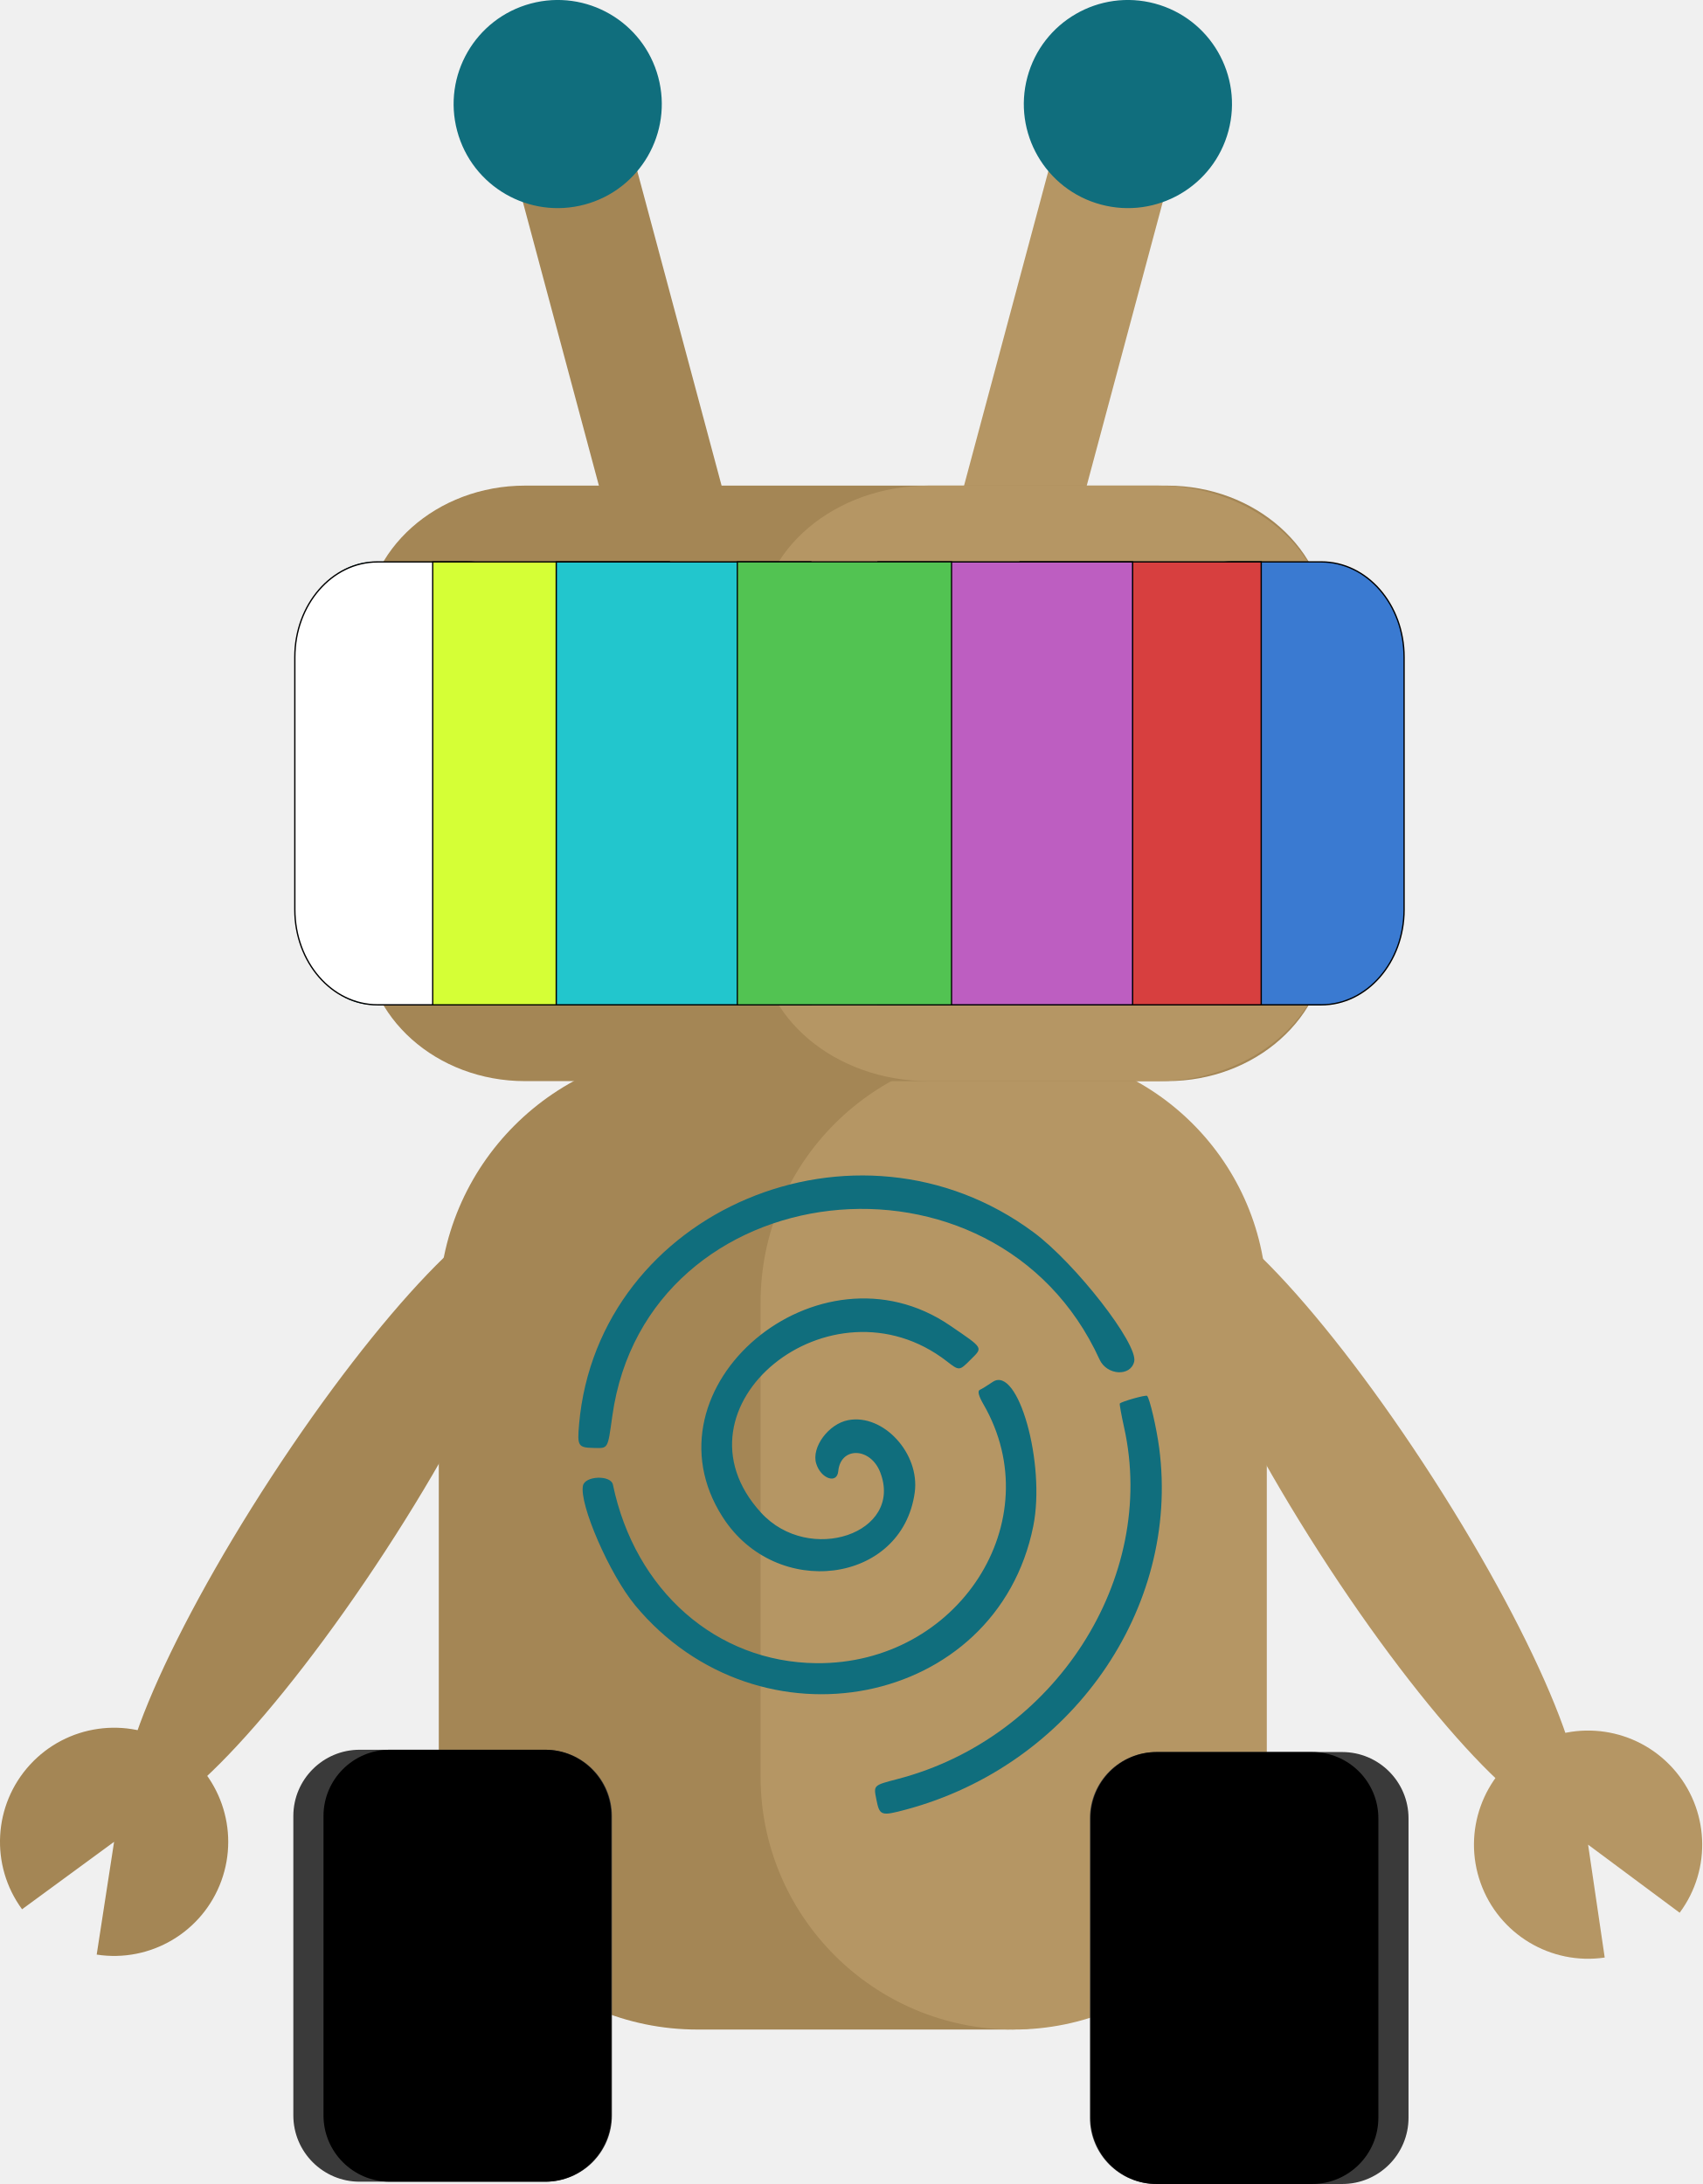
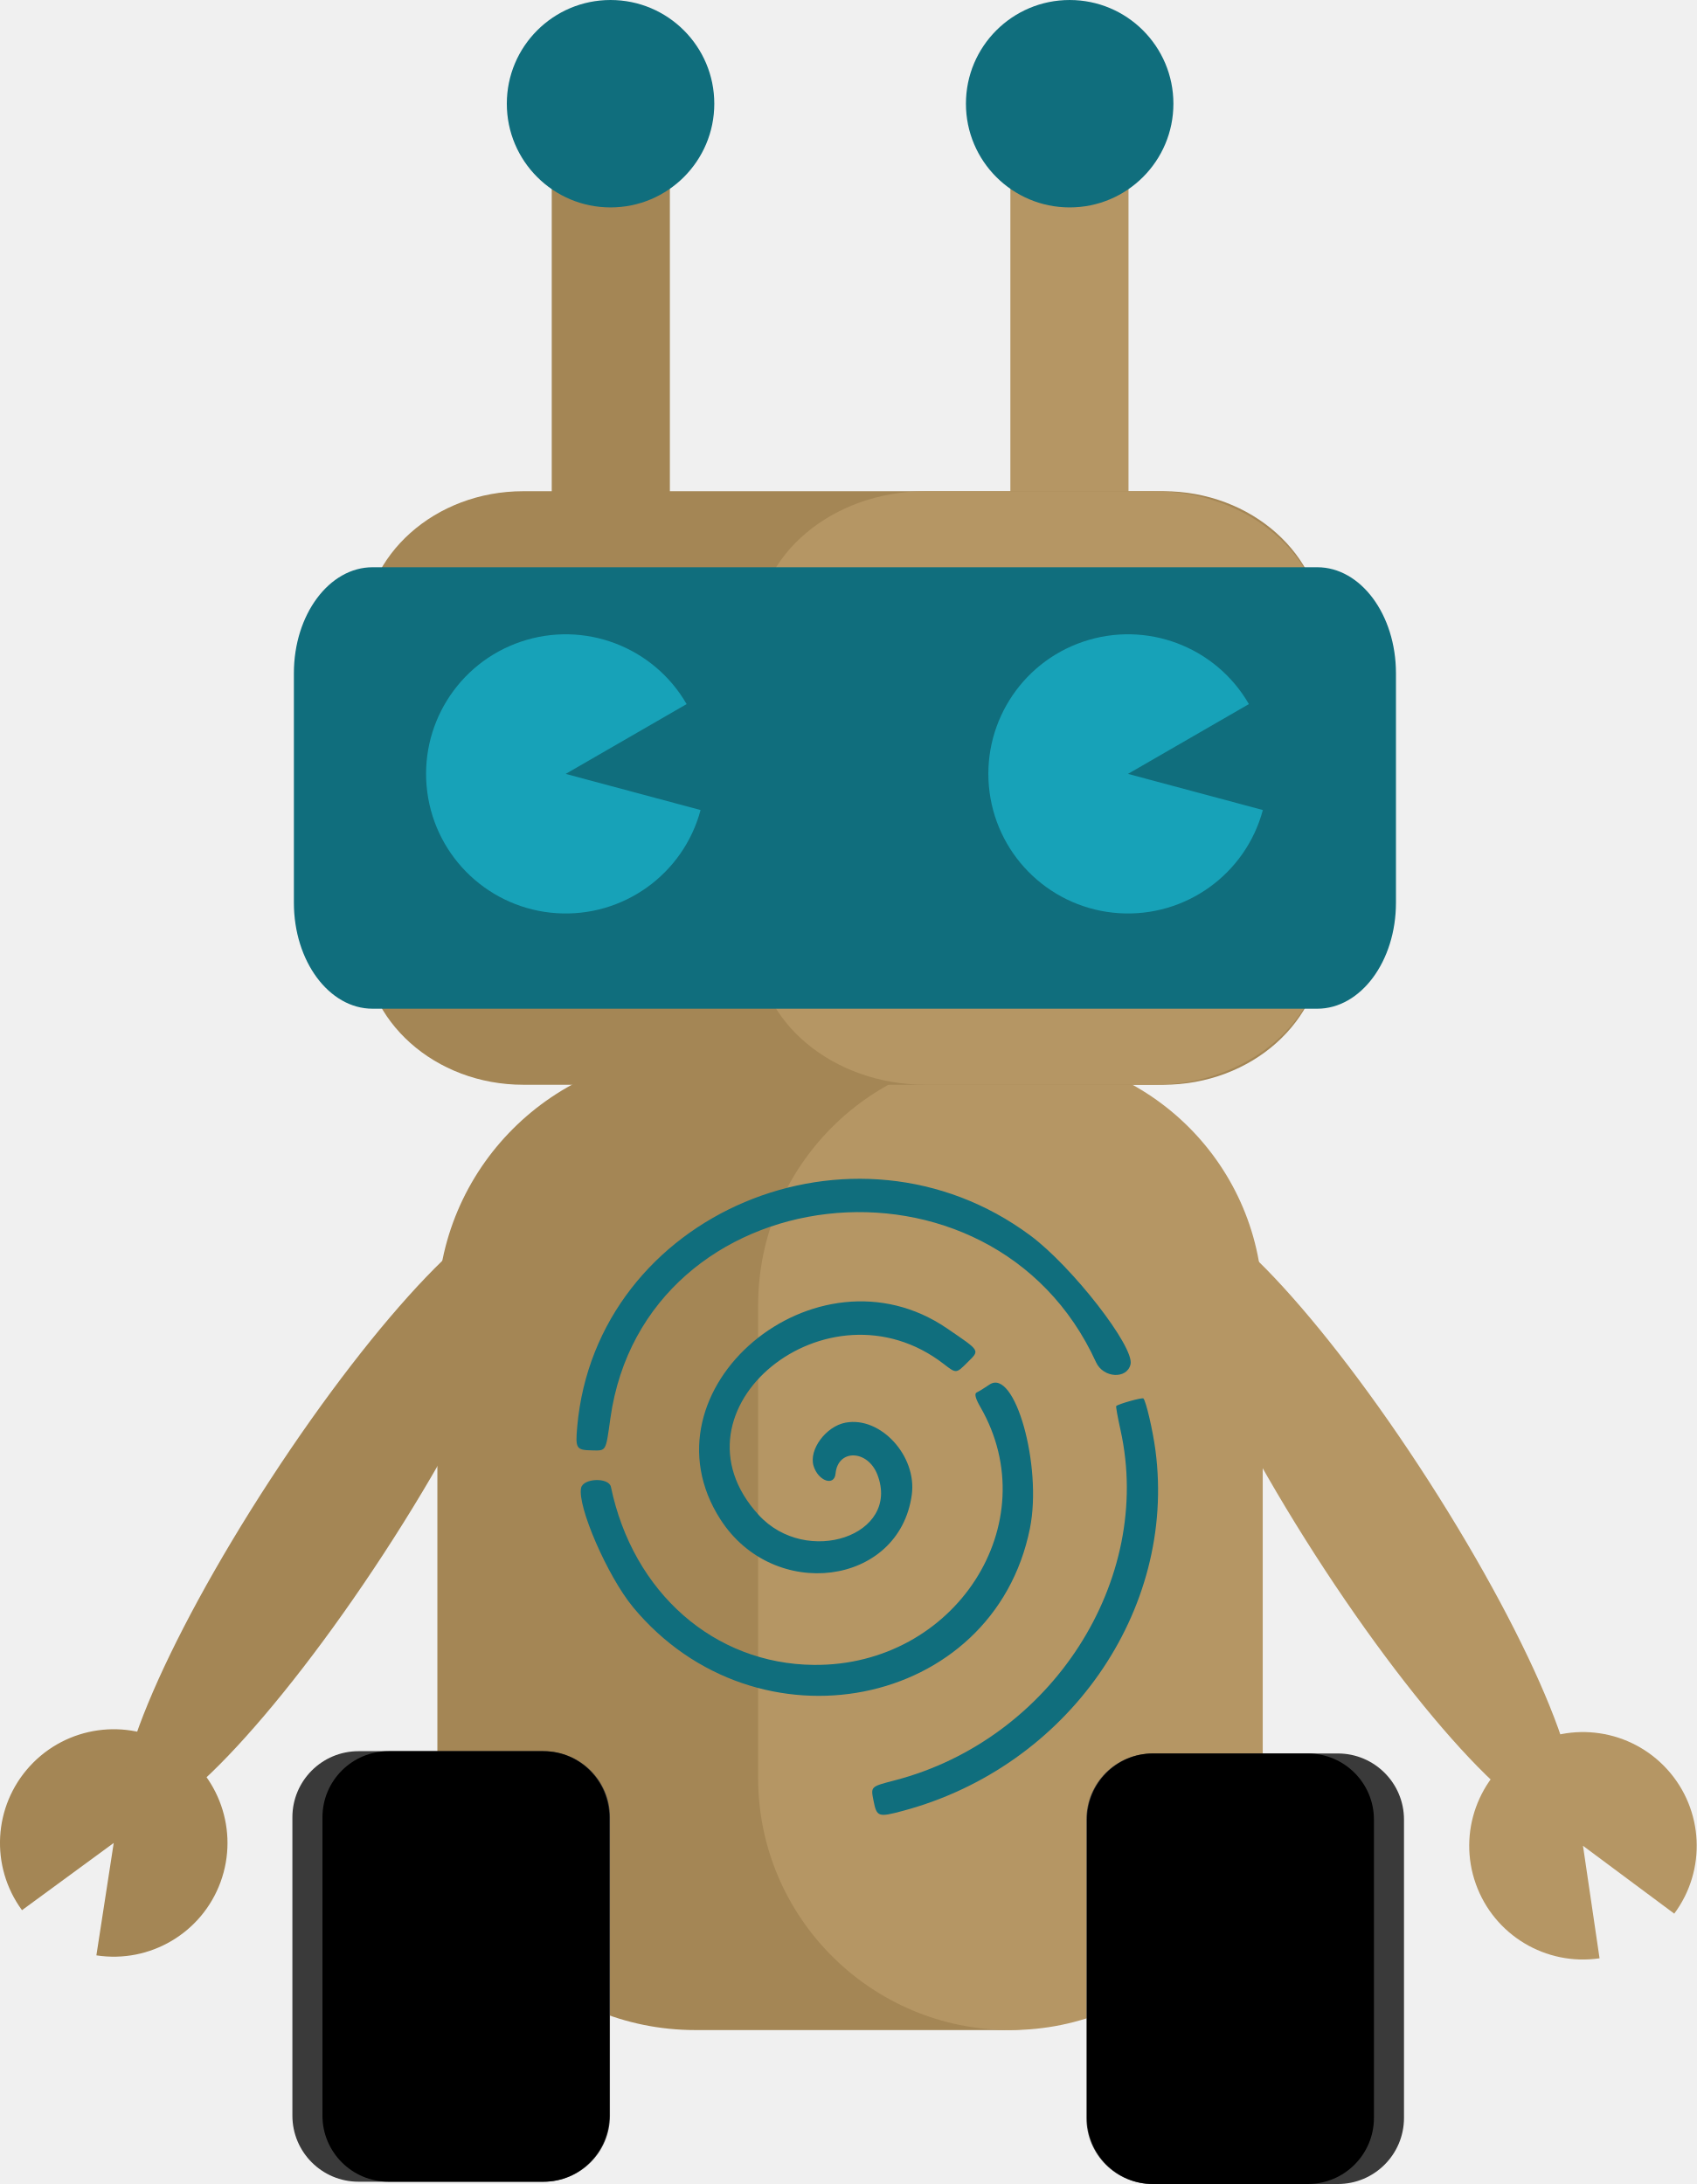
- <svg xmlns="http://www.w3.org/2000/svg" width="89.582mm" height="114.962mm" viewBox="0 0 89.582 114.962" version="1.1" id="svg1" xml:space="preserve">
+ <svg xmlns="http://www.w3.org/2000/svg" width="89.582mm" height="115.341mm" viewBox="0 0 89.582 115.341" version="1.1" id="svg1" xml:space="preserve">
  <defs id="defs1" />
-   <g id="layer1" transform="translate(-10.22335,-27.24412)">
-     <g id="g11" transform="rotate(-15,48.06712,127.156)">
+   <g id="layer1" transform="translate(-10.22335,-26.86454)">
+     <g id="g11" transform="translate(-21.84613,-1.399369)">
      <rect style="fill:#a48655;fill-opacity:1;stroke:none;stroke-width:0.055" id="rect1-5-2-7" width="6.237" height="31.347" x="61.2" y="30.163" ry="7.708" rx="0" />
      <circle style="fill:#106e7d;fill-opacity:1;stroke:none;stroke-width:0.265" id="path4" cx="64.305" cy="33.741" r="5.477" />
    </g>
-     <g id="g12" transform="rotate(15,80.09892,-39.16157)">
+     <g id="g12" transform="translate(-21.84613,-0.6521234)">
      <rect style="fill:#b59664;fill-opacity:1;stroke:none;stroke-width:0.055" id="rect1-5-2" width="6.237" height="31.347" x="85.414" y="29.403" ry="7.708" rx="0" />
      <circle style="fill:#106e7d;fill-opacity:1;stroke:none;stroke-width:0.265" id="path4-2" cx="88.545" cy="32.994" r="5.477" />
    </g>
    <g id="g14" transform="translate(-21.84613,-0.6521234)">
      <rect style="fill:#a48655;fill-opacity:1;stroke:none;stroke-width:0.186" id="rect13" width="43.512" height="51.582" x="55.162" y="83.146" ry="13.617" />
      <rect style="fill:#b59664;fill-opacity:1;stroke:none;stroke-width:0.146" id="rect1" width="26.642" height="51.582" x="72.096" y="83.146" ry="13.321" />
      <path style="fill:#106e7d;stroke-width:0.59" d="m 65.485,112.383 c -1.335,-1.612 -2.951,-5.332 -2.734,-6.291 0.117,-0.518 1.468,-0.56 1.574,-0.049 1.164,5.586 5.453,9.351 10.711,9.4 7.465,0.07 12.336,-7.481 8.79,-13.627 -0.256,-0.443 -0.321,-0.702 -0.192,-0.76 0.108,-0.048 0.411,-0.234 0.673,-0.414 1.337,-0.915 2.804,4.291 2.14,7.592 -1.923,9.55 -14.441,12.028 -20.963,4.15 z m 12.702,10.22 c -0.146,-0.741 -0.16,-0.728 1.132,-1.065 8.265,-2.157 13.674,-10.559 11.91,-18.5 -0.149,-0.671 -0.251,-1.24 -0.227,-1.264 0.112,-0.112 1.373,-0.465 1.436,-0.402 0.138,0.138 0.498,1.688 0.637,2.746 1.114,8.478 -4.638,16.697 -13.316,19.028 -1.328,0.357 -1.399,0.332 -1.572,-0.543 z M 62.544,102.87 c 0.998,-11.267 14.613,-17.017 23.925,-10.104 2.202,1.635 5.507,5.885 5.29,6.803 -0.189,0.801 -1.44,0.727 -1.821,-0.108 -5.471,-11.998 -23.838,-9.878 -25.642,2.959 -0.251,1.788 -0.206,1.71 -0.989,1.693 -0.814,-0.017 -0.864,-0.099 -0.762,-1.243 z m 7.563,4.891 c -4.405,-6.853 5.046,-14.821 11.965,-10.088 1.789,1.224 1.736,1.135 1.073,1.798 -0.59,0.59 -0.59,0.59 -1.243,0.084 -6.108,-4.734 -14.871,2.408 -9.778,7.969 2.531,2.765 7.508,1.074 6.269,-2.129 -0.512,-1.324 -2.087,-1.364 -2.209,-0.055 -0.064,0.693 -0.919,0.392 -1.161,-0.408 -0.259,-0.854 0.653,-2.087 1.687,-2.282 1.848,-0.349 3.782,1.758 3.499,3.811 -0.665,4.818 -7.292,5.671 -10.101,1.301 z" id="path5" />
    </g>
    <g id="g13" transform="translate(-21.84613,-0.6521234)">
-       <g id="g10" style="stroke:none;stroke-opacity:1">
-         <rect style="fill:#a48655;fill-opacity:1;stroke:none;stroke-width:0.157;stroke-opacity:1" id="rect3" width="50.656" height="31.347" x="51.267" y="53.458" ry="7.526" rx="8.433" />
-         <rect style="fill:#b59664;fill-opacity:1;stroke:none;stroke-width:0.12;stroke-opacity:1" id="rect1-5-6" width="29.907" height="31.347" x="72.017" y="53.458" ry="7.526" rx="8.931" />
-         <rect style="fill:#106e7d;fill-opacity:1;stroke:none;stroke-width:0.145;stroke-opacity:1" id="rect4" width="58.186" height="23.315" x="47.586" y="57.474" ry="5.598" rx="4.156" />
-         <path style="fill:#17a2b8;fill-opacity:1;stroke:none;stroke-width:0.265;stroke-opacity:1" id="path2" d="m 84.899,50.027 a 7.372,7.372 0 0 1 -5.934,7.23 7.372,7.372 0 0 1 -8.249,-4.409 7.372,7.372 0 0 1 2.715,-8.951 7.372,7.372 0 0 1 9.308,0.917 l -5.213,5.213 z" transform="rotate(15)" />
-         <path style="fill:#17a2b8;fill-opacity:1;stroke:none;stroke-width:0.265;stroke-opacity:1" id="path3" d="m 113.574,42.343 a 7.372,7.372 0 0 1 -5.934,7.23 7.372,7.372 0 0 1 -8.249,-4.409 7.372,7.372 0 0 1 2.715,-8.951 7.372,7.372 0 0 1 9.308,0.917 l -5.213,5.213 z" transform="rotate(15)" />
-         <rect style="fill:#3a7ad1;fill-opacity:1;stroke:#000000;stroke-width:0.069;stroke-opacity:1" id="rect37" width="13.398" height="23.315" x="92.565" y="57.474" ry="5.012" rx="4.356" />
-         <rect style="fill:#ffffff;fill-opacity:1;stroke:#000000;stroke-width:0.069;stroke-opacity:1" id="rect42" width="13.398" height="23.315" x="47.586" y="57.474" ry="5.012" rx="4.356" />
-         <rect style="fill:#d73f3f;fill-opacity:1;stroke:#000000;stroke-width:0.068;stroke-opacity:1" id="rect44" width="12.69" height="23.316" x="85.754" y="57.473" ry="0" rx="0" />
-         <rect style="fill:#d5ff36;fill-opacity:1;stroke:#000000;stroke-width:0.067;stroke-opacity:1" id="rect45" width="12.454" height="23.317" x="54.842" y="57.473" ry="0" rx="0" />
-         <rect style="fill:#22c6cd;fill-opacity:1;stroke:#000000;stroke-width:0.069;stroke-opacity:1" id="rect43" width="13.398" height="23.315" x="61.344" y="57.474" ry="0" rx="0" />
-         <rect style="fill:#bd5ec1;fill-opacity:1;stroke:#000000;stroke-width:0.069;stroke-opacity:1" id="rect46" width="13.398" height="23.315" x="78.278" y="57.474" ry="0" rx="0" />
-         <rect style="fill:#52c352;fill-opacity:1;stroke:#000000;stroke-width:0.064;stroke-opacity:1" id="rect47" width="11.274" height="23.32" x="70.873" y="57.471" ry="0" rx="0" />
+       <g id="g10">
+         <rect style="fill:#a48655;fill-opacity:1;stroke:none;stroke-width:0.157" id="rect3" width="50.656" height="31.347" x="51.267" y="53.458" ry="7.526" rx="8.433" />
+         <rect style="fill:#b59664;fill-opacity:1;stroke:none;stroke-width:0.12" id="rect1-5-6" width="29.907" height="31.347" x="72.017" y="53.458" ry="7.526" rx="8.931" />
+         <rect style="fill:#106e7d;fill-opacity:1;stroke:none;stroke-width:0.145" id="rect4" width="58.186" height="23.315" x="47.586" y="57.474" ry="5.598" rx="4.156" />
+         <path style="fill:#17a2b8;fill-opacity:1;stroke:none;stroke-width:0.265" id="path2" d="m 84.899,50.027 a 7.372,7.372 0 0 1 -5.934,7.23 7.372,7.372 0 0 1 -8.249,-4.409 7.372,7.372 0 0 1 2.715,-8.951 7.372,7.372 0 0 1 9.308,0.917 l -5.213,5.213 z" transform="rotate(15)" />
+         <path style="fill:#17a2b8;fill-opacity:1;stroke:none;stroke-width:0.265" id="path3" d="m 113.574,42.343 a 7.372,7.372 0 0 1 -5.934,7.23 7.372,7.372 0 0 1 -8.249,-4.409 7.372,7.372 0 0 1 2.715,-8.951 7.372,7.372 0 0 1 9.308,0.917 l -5.213,5.213 z" transform="rotate(15)" />
      </g>
    </g>
    <g id="g7" transform="translate(-21.84613,-0.6521234)">
      <rect style="fill:#3a3a3a;fill-opacity:1;stroke:none;stroke-width:0.24" id="rect6" width="16.767" height="22.737" x="47.507" y="120" ry="3.491" />
      <rect style="fill:#000000;fill-opacity:1;stroke:none;stroke-width:0.228" id="rect7" width="15.146" height="22.737" x="49.094" y="120" ry="3.491" />
    </g>
    <g id="g7-0" transform="matrix(-1,0,0,1,131.8571,-0.5312901)">
      <rect style="fill:#3a3a3a;fill-opacity:1;stroke:none;stroke-width:0.24" id="rect6-6" width="16.767" height="22.737" x="47.507" y="120" ry="3.491" />
      <rect style="fill:#000000;fill-opacity:1;stroke:none;stroke-width:0.228" id="rect7-1" width="15.146" height="22.737" x="49.094" y="120" ry="3.491" />
    </g>
    <g id="g9" style="fill:#b59664;fill-opacity:1" transform="rotate(12.46244,69.74988,-9.269123)">
      <path style="fill:#b59664;fill-opacity:1;stroke:none;stroke-width:0.216" id="path2-8-8" d="m 164.865,-55.869 a 6.006,6.006 0 0 1 -4.834,5.891 6.006,6.006 0 0 1 -6.72,-3.592 6.006,6.006 0 0 1 2.212,-7.292 6.006,6.006 0 0 1 7.584,0.747 l -4.247,4.247 z" transform="matrix(0.9123665,0.4093744,0.4093744,-0.9123665,0,0)" />
      <ellipse style="fill:#b59664;fill-opacity:1;stroke:none;stroke-width:0.193" id="path6-8-6" cx="-147.753" cy="3.769" rx="18.997" ry="3.576" transform="matrix(-0.709188,-0.7050194,0.7056141,-0.7085963,0,0)" />
    </g>
    <g id="g15" style="fill:#a48655;fill-opacity:1" transform="matrix(-0.9779009,0.2090689,0.2090689,0.9779009,111.3446,-14.76764)">
      <path style="fill:#a48655;fill-opacity:1;stroke:none;stroke-width:0.216" id="path14" d="m 164.865,-55.869 a 6.006,6.006 0 0 1 -4.834,5.891 6.006,6.006 0 0 1 -6.72,-3.592 6.006,6.006 0 0 1 2.212,-7.292 6.006,6.006 0 0 1 7.584,0.747 l -4.247,4.247 z" transform="matrix(0.9123665,0.4093744,0.4093744,-0.9123665,0,0)" />
      <ellipse style="fill:#a48655;fill-opacity:1;stroke:none;stroke-width:0.193" id="ellipse14" cx="-147.753" cy="3.769" rx="18.997" ry="3.576" transform="matrix(-0.709188,-0.7050194,0.7056141,-0.7085963,0,0)" />
    </g>
  </g>
</svg>
